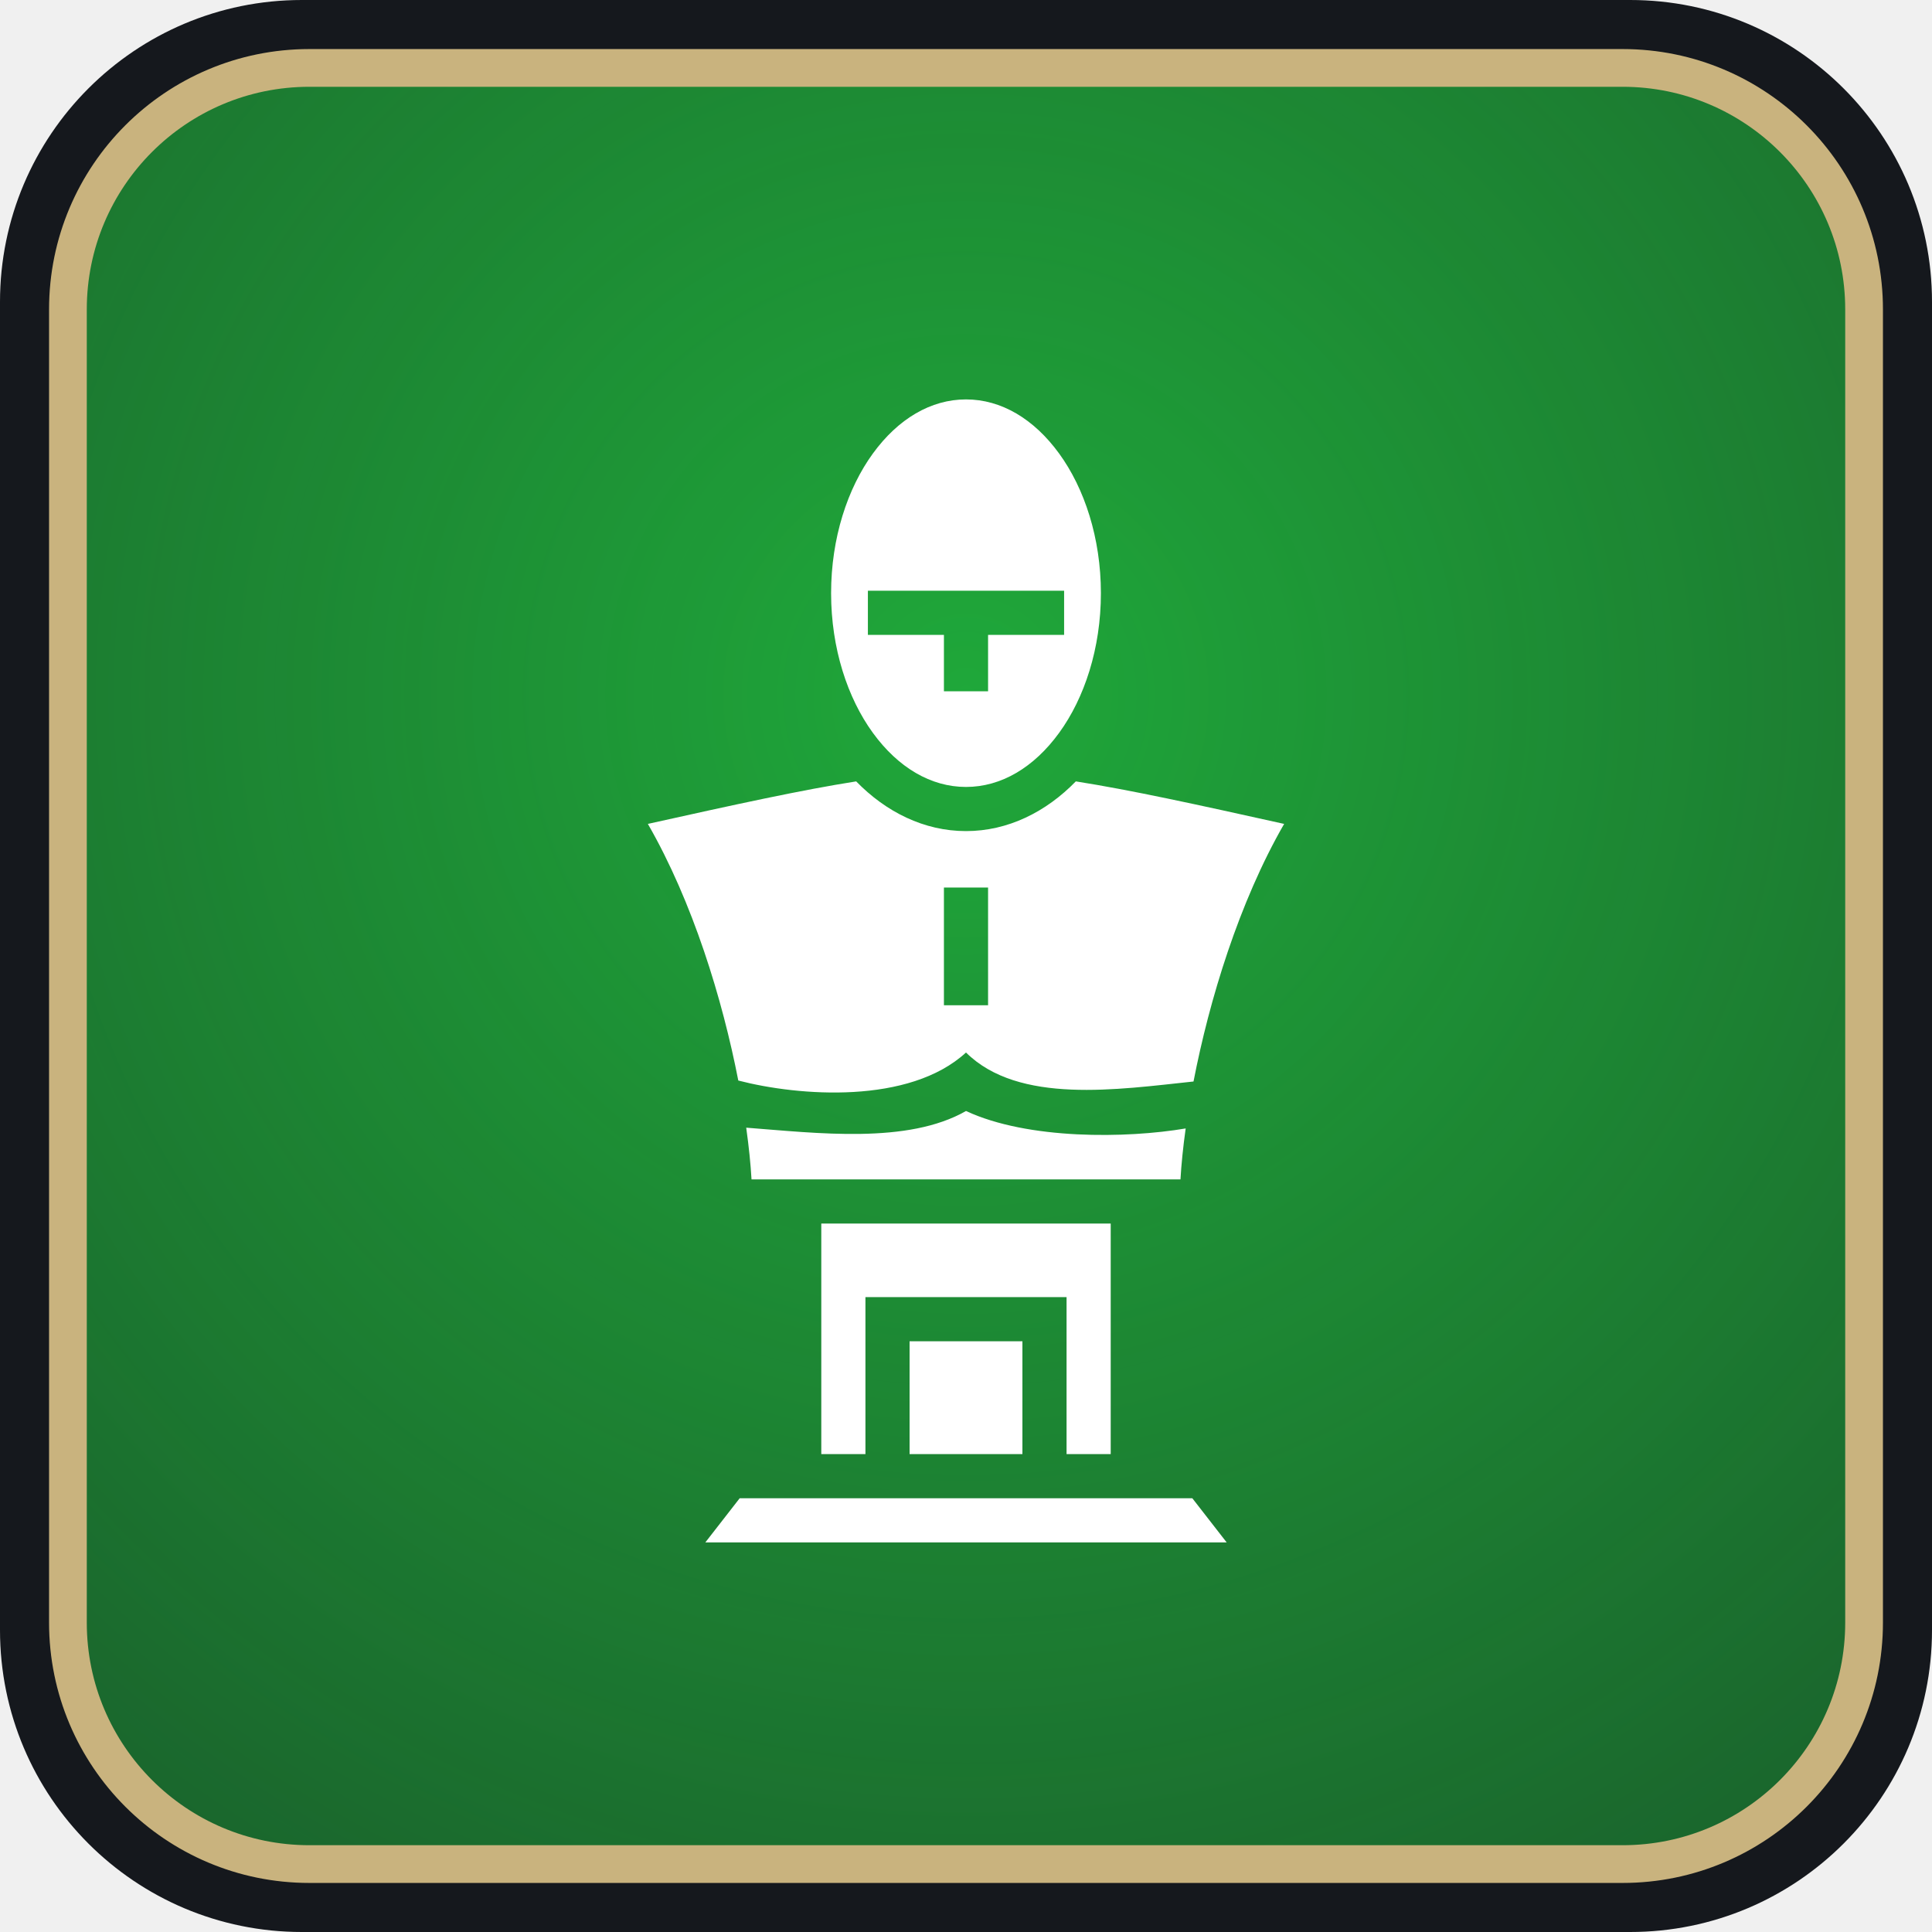
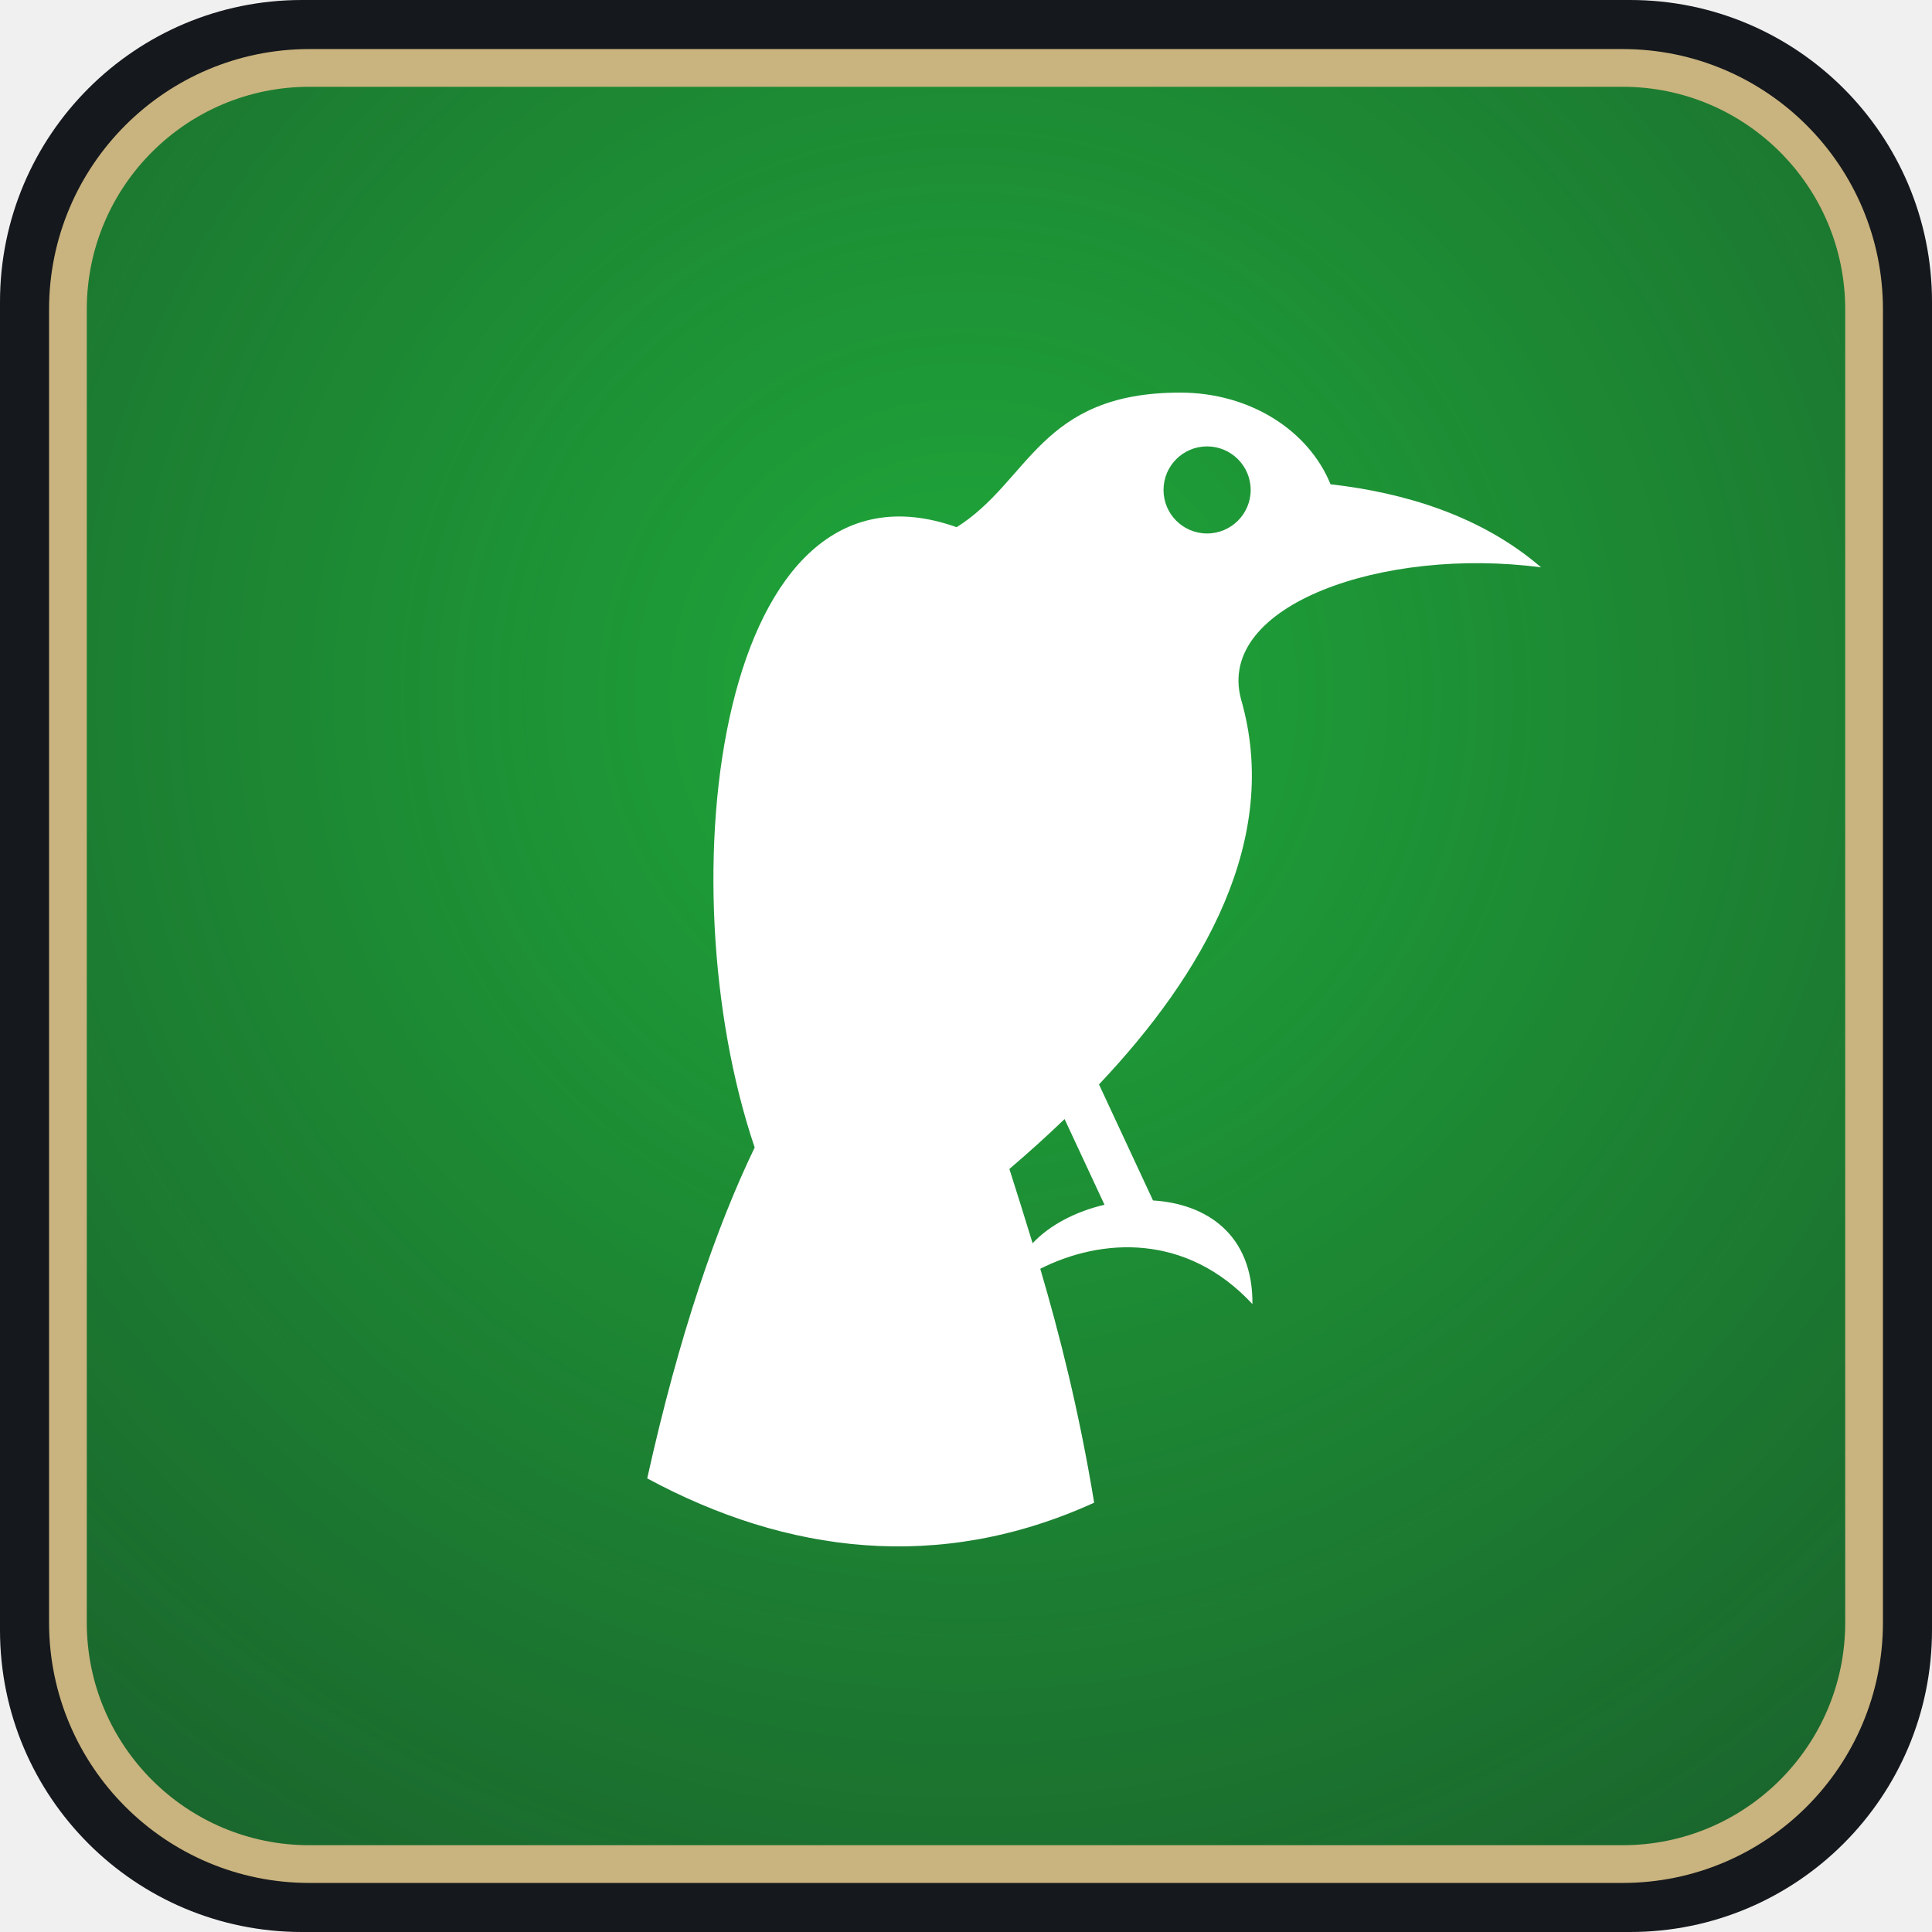
<svg xmlns="http://www.w3.org/2000/svg" viewBox="0 0 512 512">
  <defs>
    <radialGradient id="g-figurine-of-wondrous-power-silver-raven" cx="50%" cy="35%" r="75%">
      <stop offset="0" stop-color="#1FA83A" />
      <stop offset="1" stop-color="#1FA83A" stop-opacity=".55" />
    </radialGradient>
  </defs>
  <rect x="0" y="0" width="512" height="512" rx="80" fill="#15181d" />
  <rect x="18" y="18" width="476" height="476" rx="64" fill="url(#g-figurine-of-wondrous-power-silver-raven)" />
  <rect x="18" y="18" width="476" height="476" rx="64" fill="none" stroke="#c9b37e" stroke-width="10" />
  <g transform="translate(89.6 89.6) scale(.65)">
-     <path fill="#fff" d="M256 25c14.33 0 27.676 7.905 37.977 22.068C304.277 61.232 311 81.468 311 104c0 22.532-6.723 42.768-17.023 56.932C283.676 175.095 270.329 183 256 183c-14.33 0-27.676-7.905-37.977-22.068C207.723 146.768 201 126.532 201 104c0-22.532 6.722-42.768 17.023-56.932C228.324 32.905 241.671 25 256 25zm40 78h-80v18h31v23h18v-23h31zm4.777 77.732c22.269 3.505 48.815 9.312 84.93 17.334-18.385 31.94-30.507 71.784-36.947 105.024-30.784 3.249-71.261 9.48-92.76-11.819-23.106 21.245-68.115 17.842-92.838 11.424-6.459-33.161-18.556-72.814-36.869-104.629 36.115-8.022 62.661-13.829 84.93-17.334C223.35 193.18 238.89 201 256 201c17.11 0 32.65-7.82 44.777-20.268zM265 224h-18v48h18zm-8.992 91.117c25.254 11.781 65.5 11.202 89.556 7.113-1.059 7.611-1.768 14.623-2.12 20.77H168.556c-.358-6.232-1.08-13.351-2.164-21.084 29 2.217 65.796 6.81 89.615-6.799zM315 361v94h-18v-64h-82v64h-18v-94zm-36 48v46h-46v-46zm69.271 64l14 18H149.73l14-18z" />
+     <path fill="#fff" d="M343.313 22.22c-57.33 0-61.26 36.153-91.125 54.874C154.782 42.52 133.115 221.496 169.844 330c-15.396 31.924-30.736 75.9-43.813 134.906 56.828 30.66 119.124 38.655 182.22 9.906-6.2-37.715-14.18-68.858-21.97-95.375 25.025-12.63 59.594-14.573 86.5 14.407.24-28.626-19.022-40.956-40.53-42.25l-22.03-47.313c42.606-45.056 74.38-100.18 57.905-157.06-10.303-38.45 58.203-62.225 122.344-53.75-24.523-21.164-55.99-30.482-85.845-33.876-8.843-21.763-32.616-37.375-61.313-37.375zm10.968 21.936c9.808 0 17.783 7.944 17.783 17.75 0 9.807-7.974 17.75-17.782 17.75-9.807 0-17.75-7.943-17.75-17.75 0-9.806 7.945-17.75 17.75-17.75zm-58.092 274.25l16.28 34.938c-11.62 2.698-22.325 8.217-29.312 15.687-3.298-10.84-6.498-20.903-9.47-30.28 7.58-6.45 15.128-13.253 22.502-20.344z" />
  </g>
</svg>
